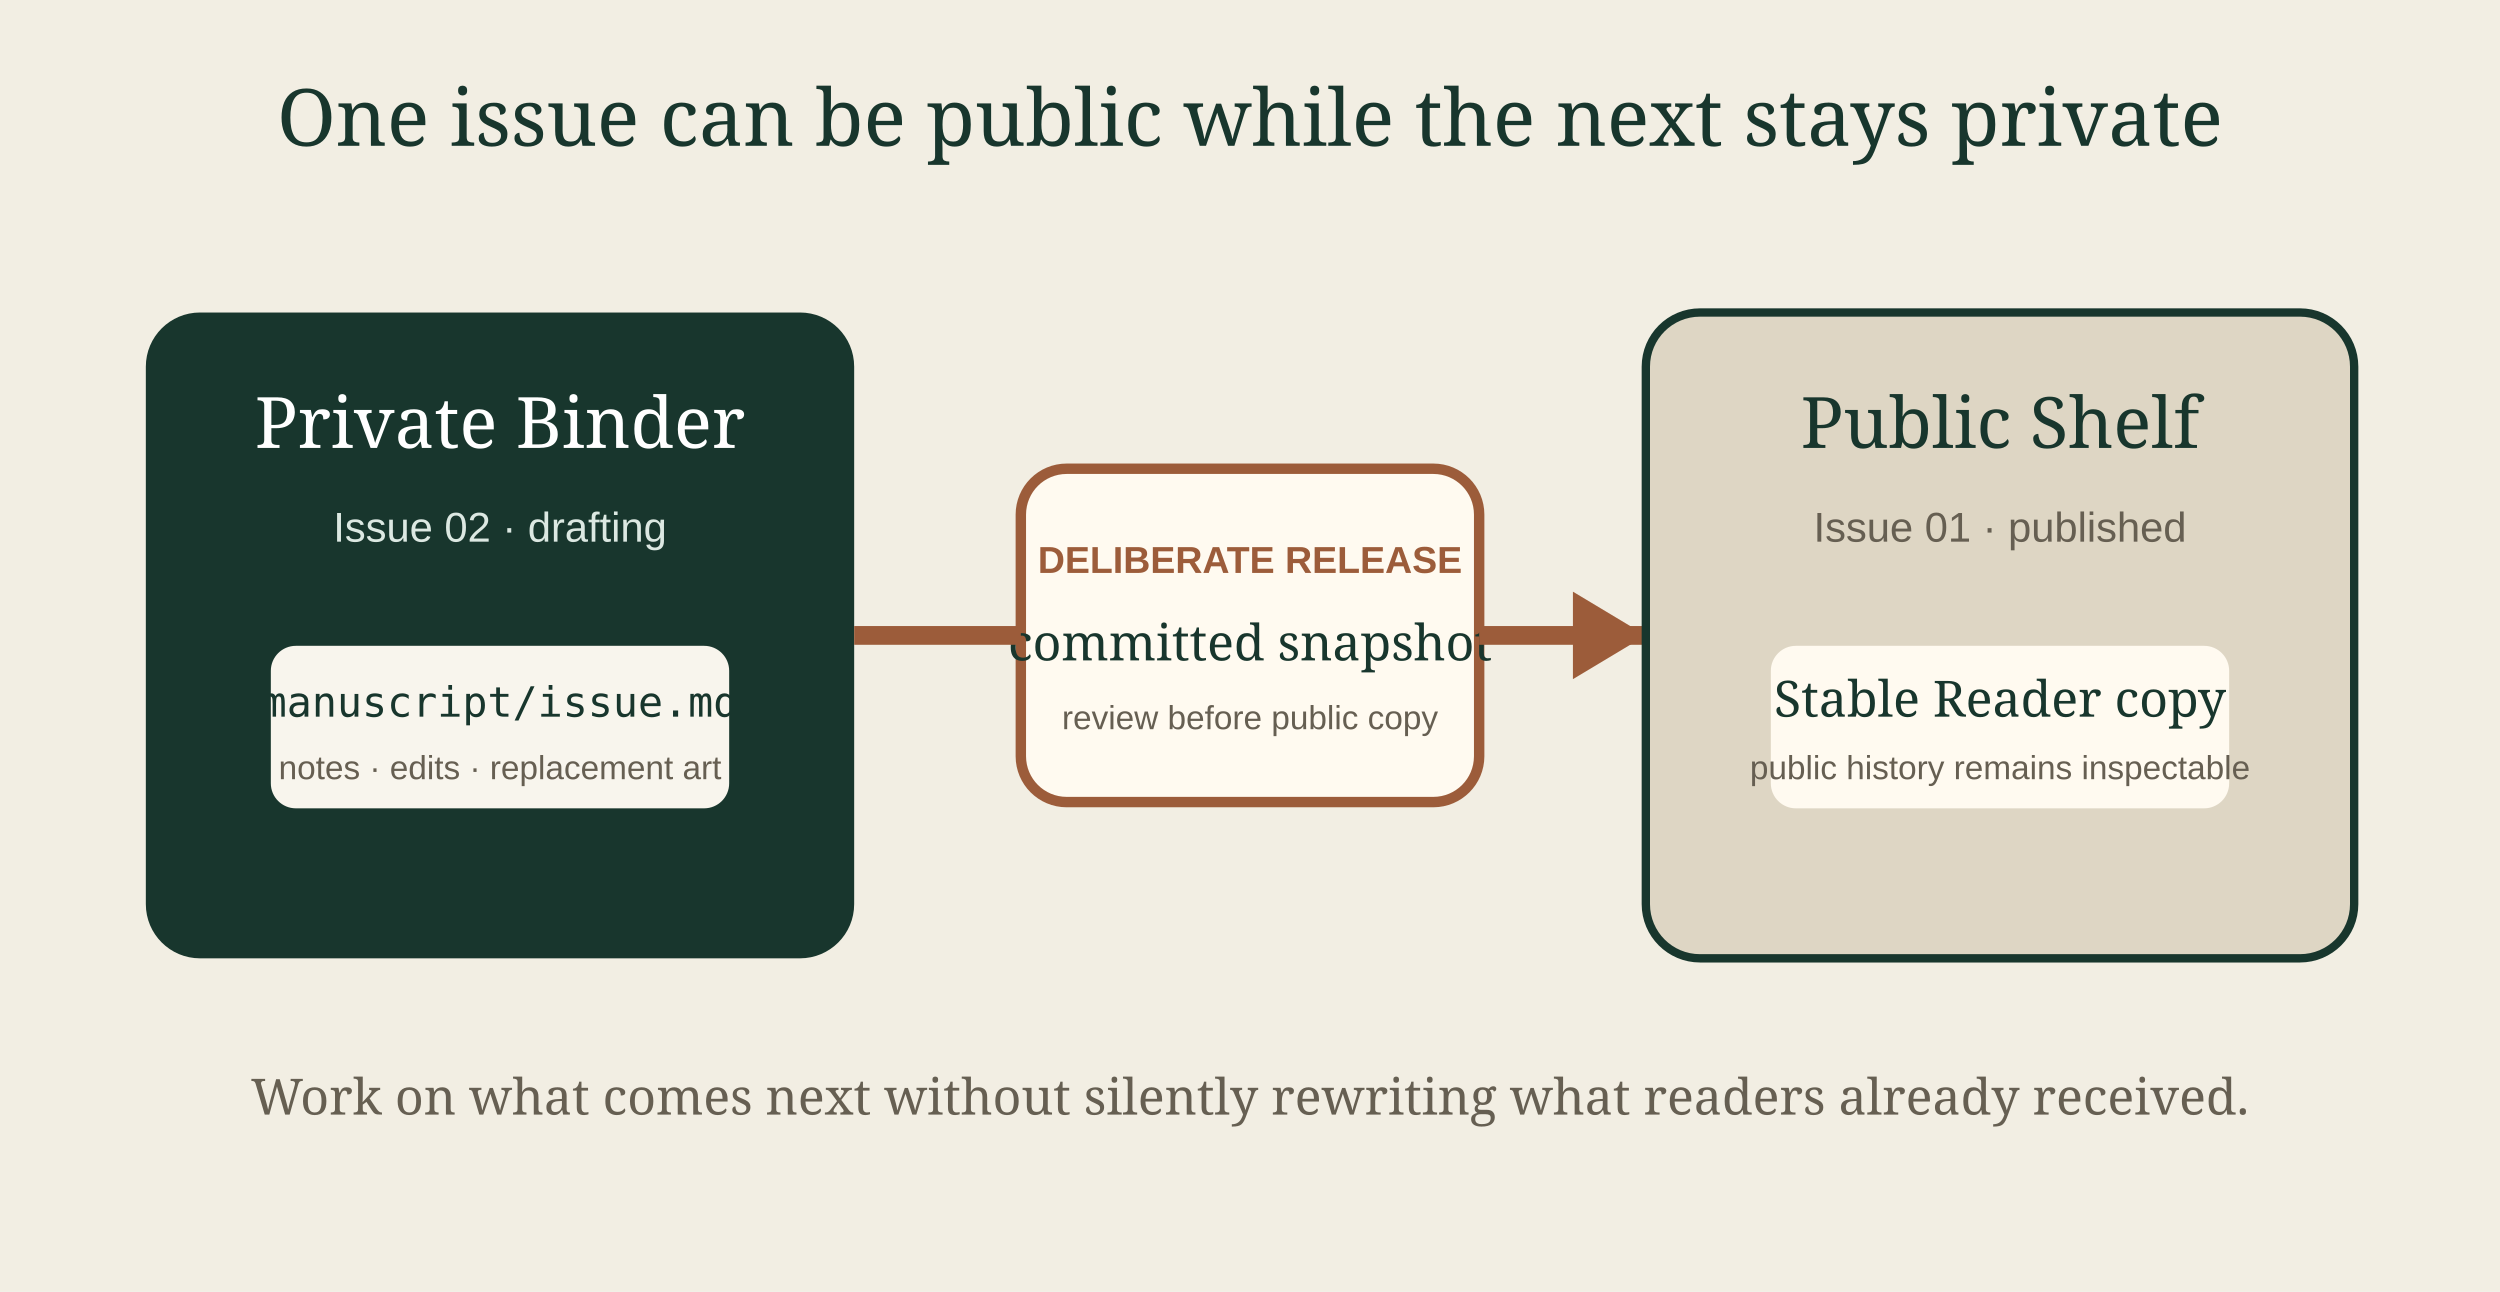
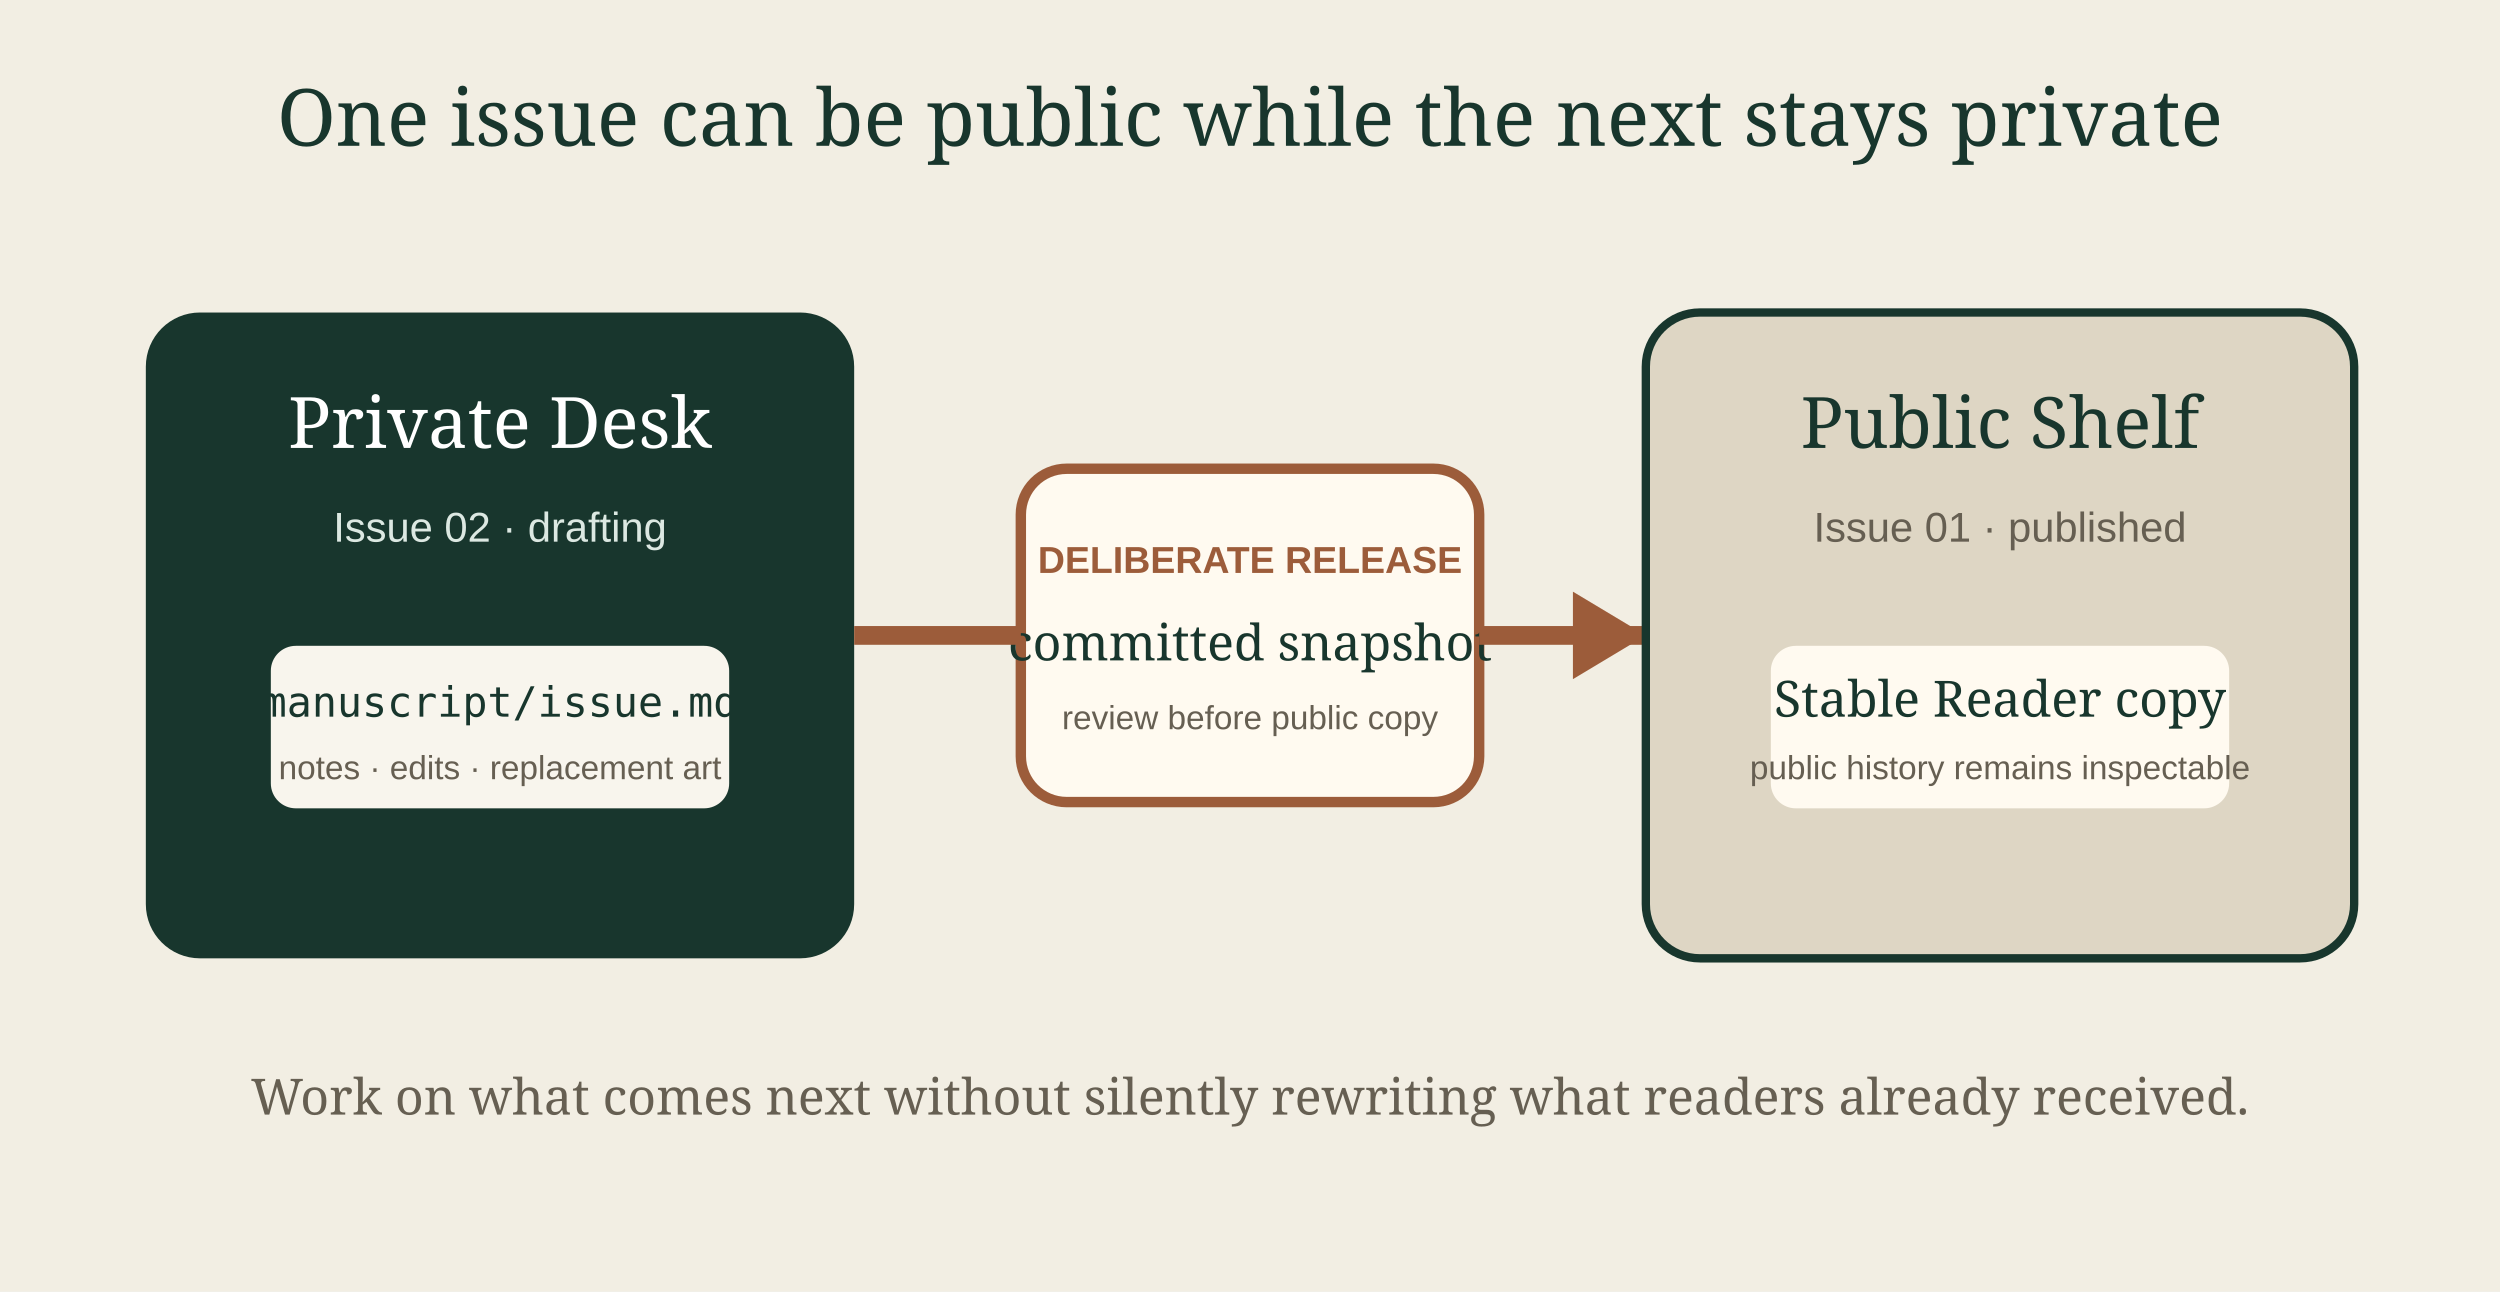
<svg xmlns="http://www.w3.org/2000/svg" width="1200" height="620" viewBox="0 0 1200 620" role="img" aria-labelledby="title desc">
  <rect width="1200" height="620" fill="#f2eee3" />
  <text x="600" y="70" text-anchor="middle" font-family="Georgia, serif" font-size="38" fill="#18362d">One issue can be public while the next stays private</text>
  <rect x="70" y="150" width="340" height="310" rx="26" fill="#18362d" />
-   <text x="240" y="215" text-anchor="middle" font-family="Georgia, serif" font-size="34" fill="#ffffff">Private Binder</text>
+   <text x="240" y="215" text-anchor="middle" font-family="Georgia, serif" font-size="34" fill="#ffffff">Private Desk</text>
  <text x="240" y="260" text-anchor="middle" font-family="Arial, sans-serif" font-size="20" fill="#dce8e2">Issue 02 · drafting</text>
  <rect x="130" y="310" width="220" height="78" rx="12" fill="#f8f5ed" />
  <text x="240" y="344" text-anchor="middle" font-family="monospace" font-size="20" fill="#18362d">manuscript/issue.md</text>
  <text x="240" y="374" text-anchor="middle" font-family="Arial, sans-serif" font-size="16" fill="#665f52">notes · edits · replacement art</text>
  <rect x="490" y="225" width="220" height="160" rx="22" fill="#fffaf0" stroke="#9c5c3a" stroke-width="5" />
  <text x="600" y="275" text-anchor="middle" font-family="Arial, sans-serif" font-size="18" font-weight="700" fill="#9c5c3a">DELIBERATE RELEASE</text>
  <text x="600" y="317" text-anchor="middle" font-family="Georgia, serif" font-size="24" fill="#18362d">committed snapshot</text>
  <text x="600" y="350" text-anchor="middle" font-family="Arial, sans-serif" font-size="16" fill="#665f52">review before public copy</text>
  <line x1="410" y1="305" x2="490" y2="305" stroke="#9c5c3a" stroke-width="9" />
  <line x1="710" y1="305" x2="790" y2="305" stroke="#9c5c3a" stroke-width="9" />
  <polygon points="790,305 755,284 755,326" fill="#9c5c3a" />
  <rect x="790" y="150" width="340" height="310" rx="26" fill="#ded6c4" stroke="#18362d" stroke-width="4" />
  <text x="960" y="215" text-anchor="middle" font-family="Georgia, serif" font-size="34" fill="#18362d">Public Shelf</text>
  <text x="960" y="260" text-anchor="middle" font-family="Arial, sans-serif" font-size="20" fill="#665f52">Issue 01 · published</text>
  <rect x="850" y="310" width="220" height="78" rx="12" fill="#fffaf0" />
  <text x="960" y="344" text-anchor="middle" font-family="Georgia, serif" font-size="24" fill="#18362d">Stable Reader copy</text>
  <text x="960" y="374" text-anchor="middle" font-family="Arial, sans-serif" font-size="16" fill="#665f52">public history remains inspectable</text>
  <text x="600" y="535" text-anchor="middle" font-family="Georgia, serif" font-size="24" fill="#665f52">Work on what comes next without silently rewriting what readers already received.</text>
</svg>
